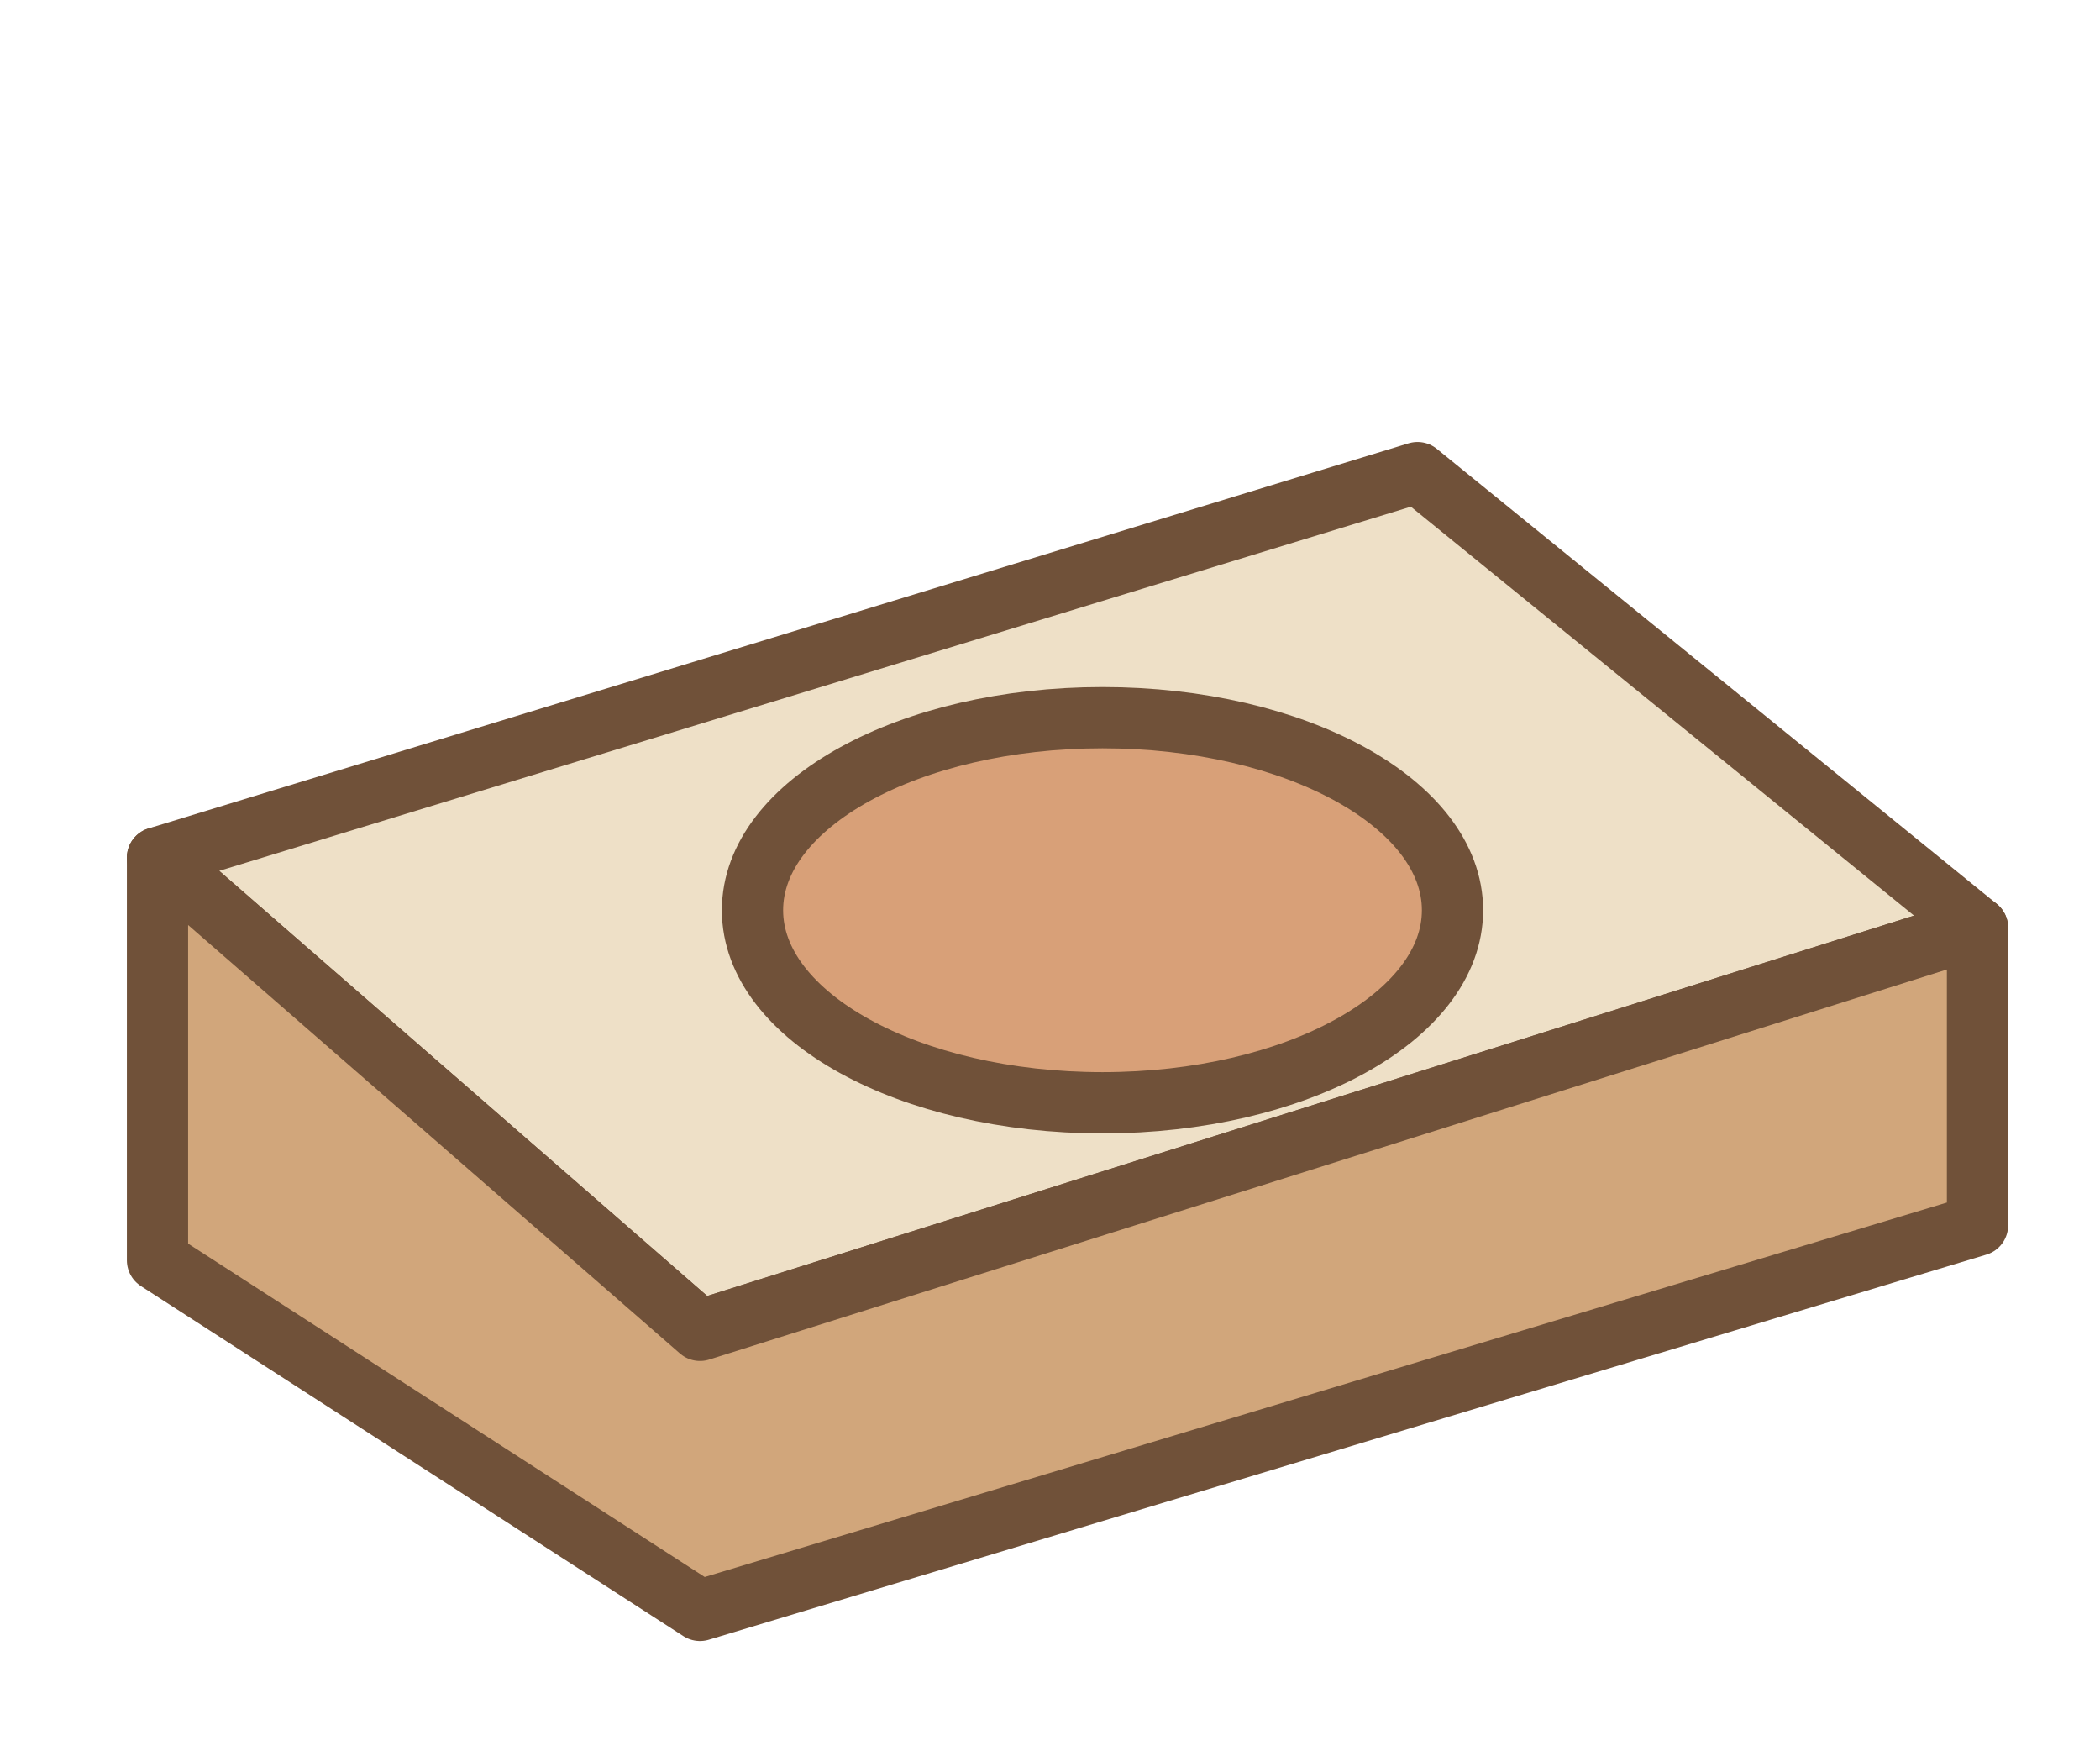
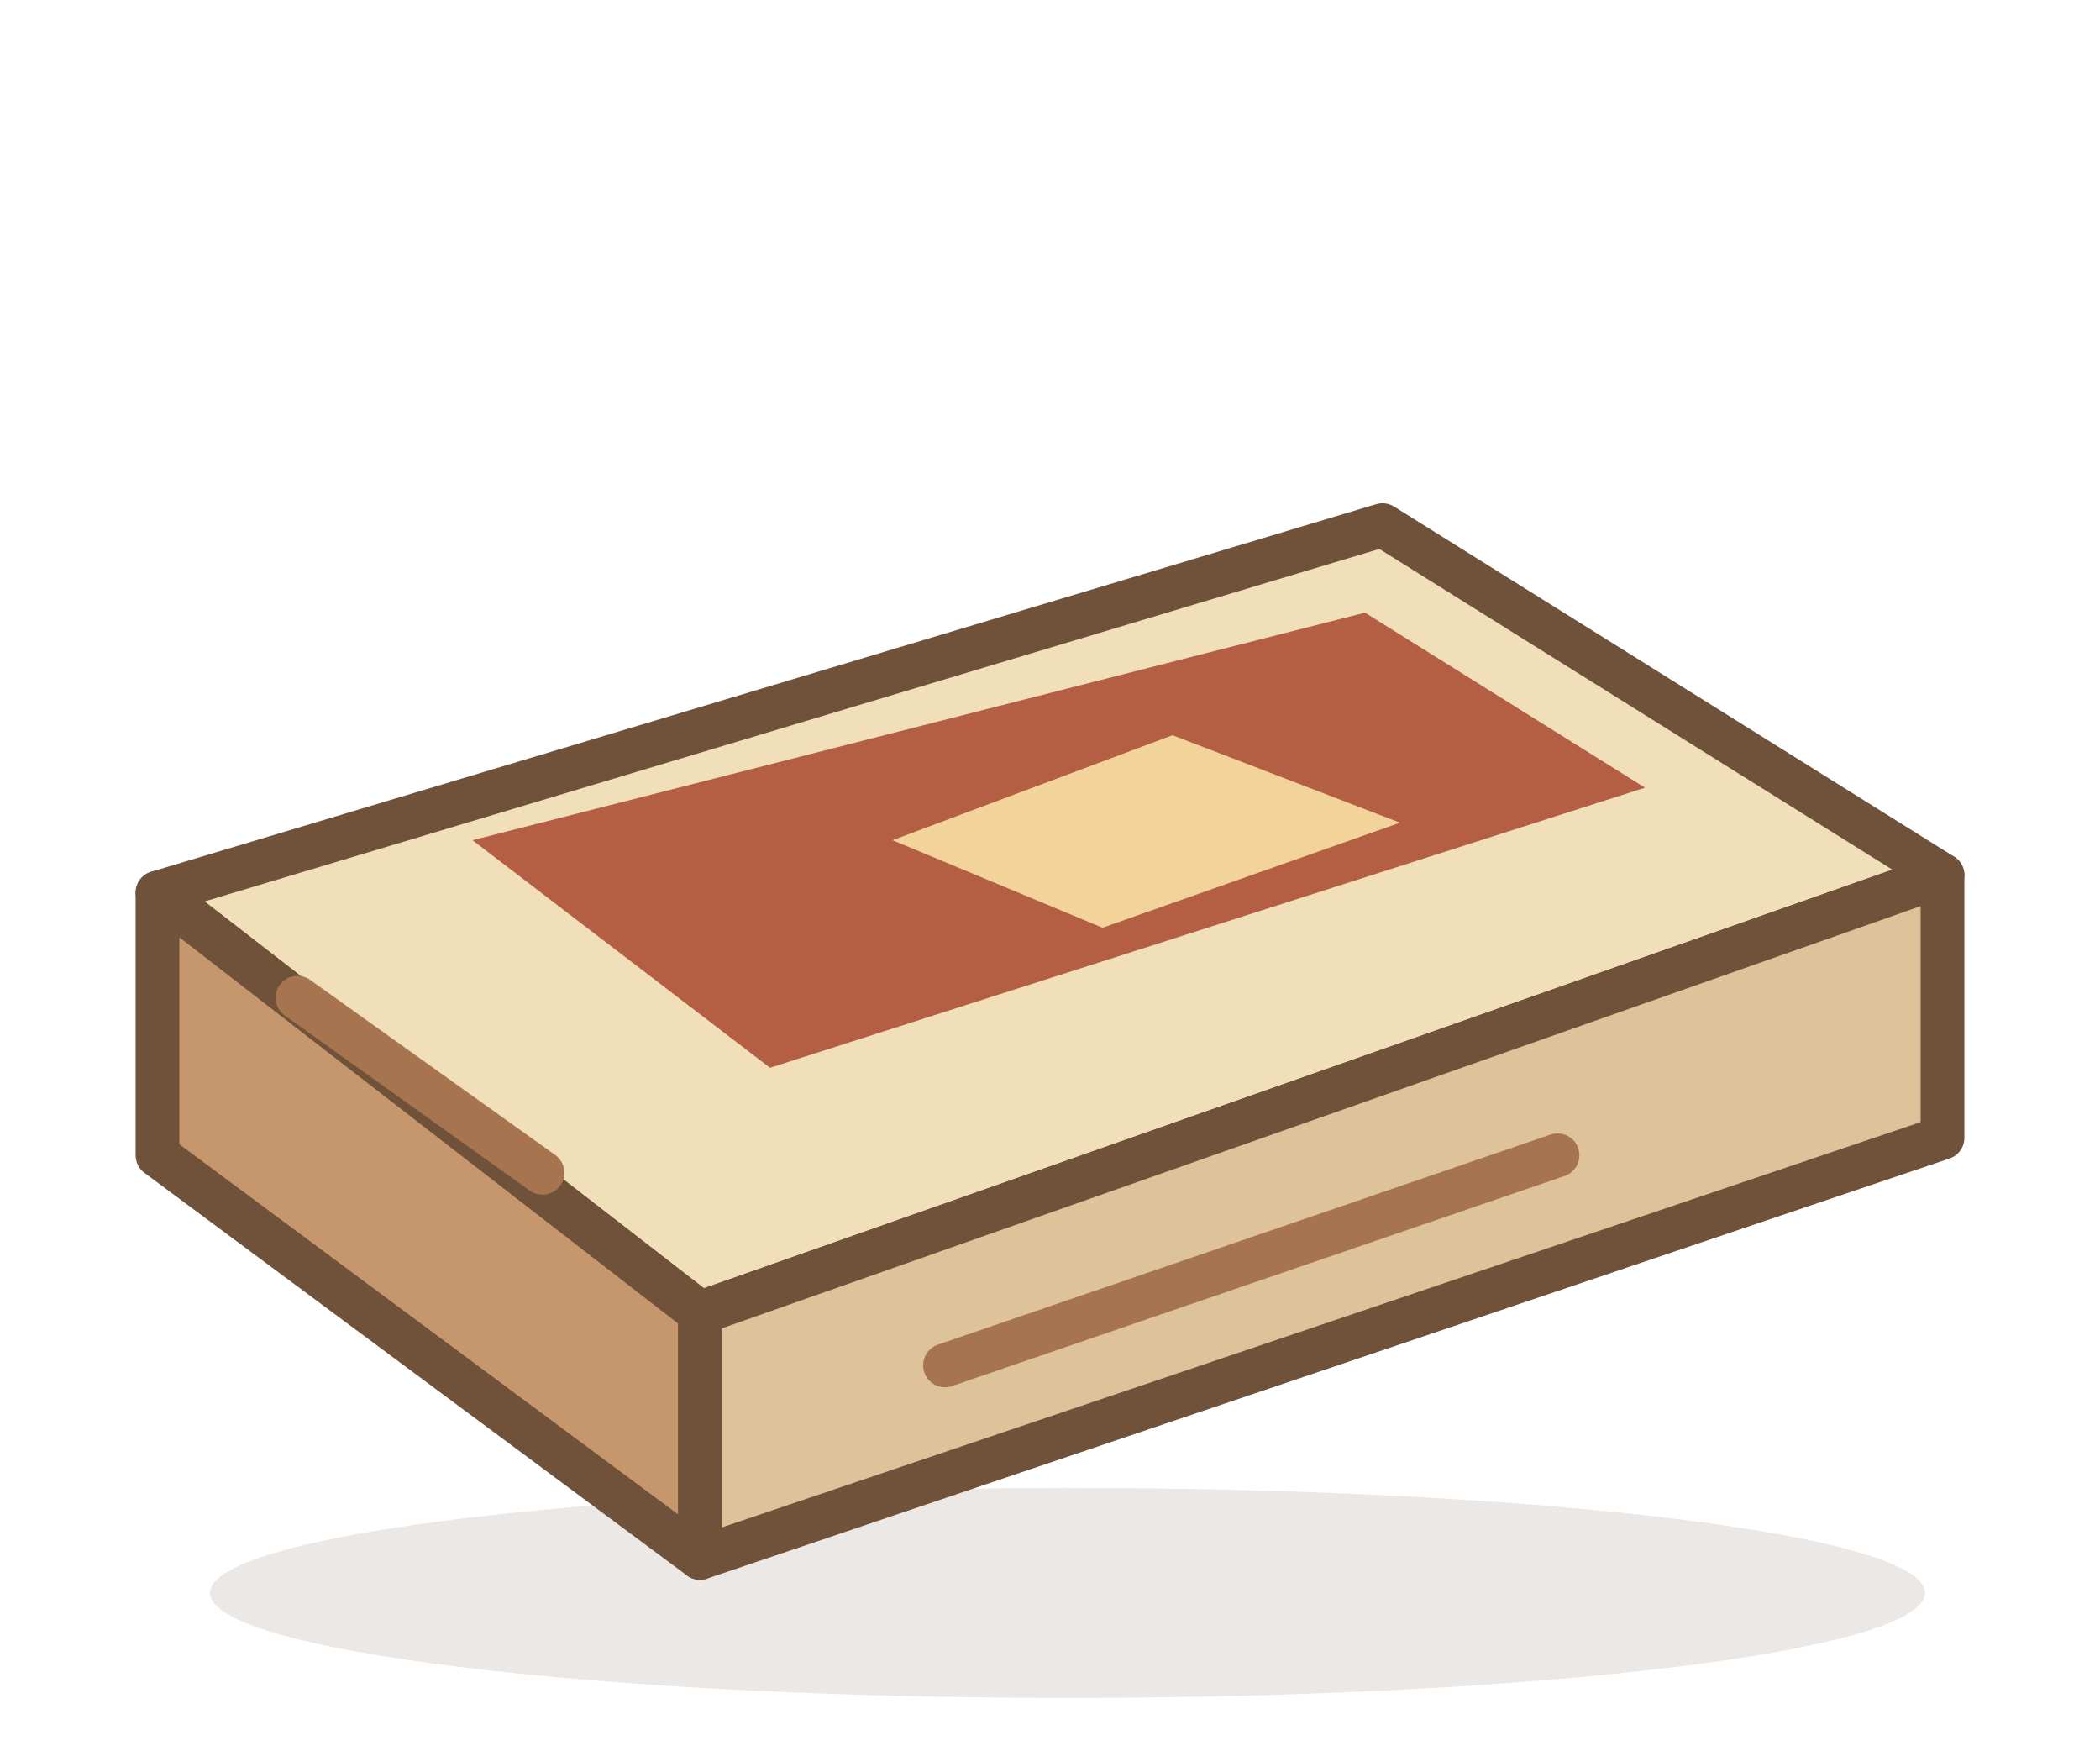
- <svg xmlns="http://www.w3.org/2000/svg" viewBox="0 0 120 100" preserveAspectRatio="none" aria-hidden="true" fill="none" stroke="#705139" stroke-width="3.5" stroke-linecap="round" stroke-linejoin="round">
-   <path d="M9 49L81 27L113 53L40 76Z" fill="#eee0c7" />
-   <path d="M9 49V72L40 92L113 70V53L40 76Z" fill="#d1a67b" />
-   <ellipse cx="63" cy="52" rx="20" ry="11" fill="#d8a078" />
+ <svg xmlns="http://www.w3.org/2000/svg" viewBox="0 0 120 100" preserveAspectRatio="xMidYMax meet" aria-hidden="true" fill="none" stroke="#705139" stroke-width="2.5" stroke-linecap="round" stroke-linejoin="round">
+   <ellipse cx="61" cy="91" rx="49" ry="6" fill="#705139" opacity=".13" stroke="none" />
+   <path d="M9 51L79 30L111 50L40 75Z" fill="#f1dfba" />
+   <path d="M9 51V66L40 89V75Z" fill="#c6976d" />
+   <path d="M40 75L111 50V65L40 89Z" fill="#dec29a" />
+   <path d="M27 48L78 35L94 45L44 61Z" fill="#b45f44" stroke="none" />
+   <path d="M51 48L67 42L80 47L63 53Z" fill="#f2d39a" stroke="none" />
+   <path d="M54 78L89 66M17 57L31 67" stroke="#a67550" />
</svg>
